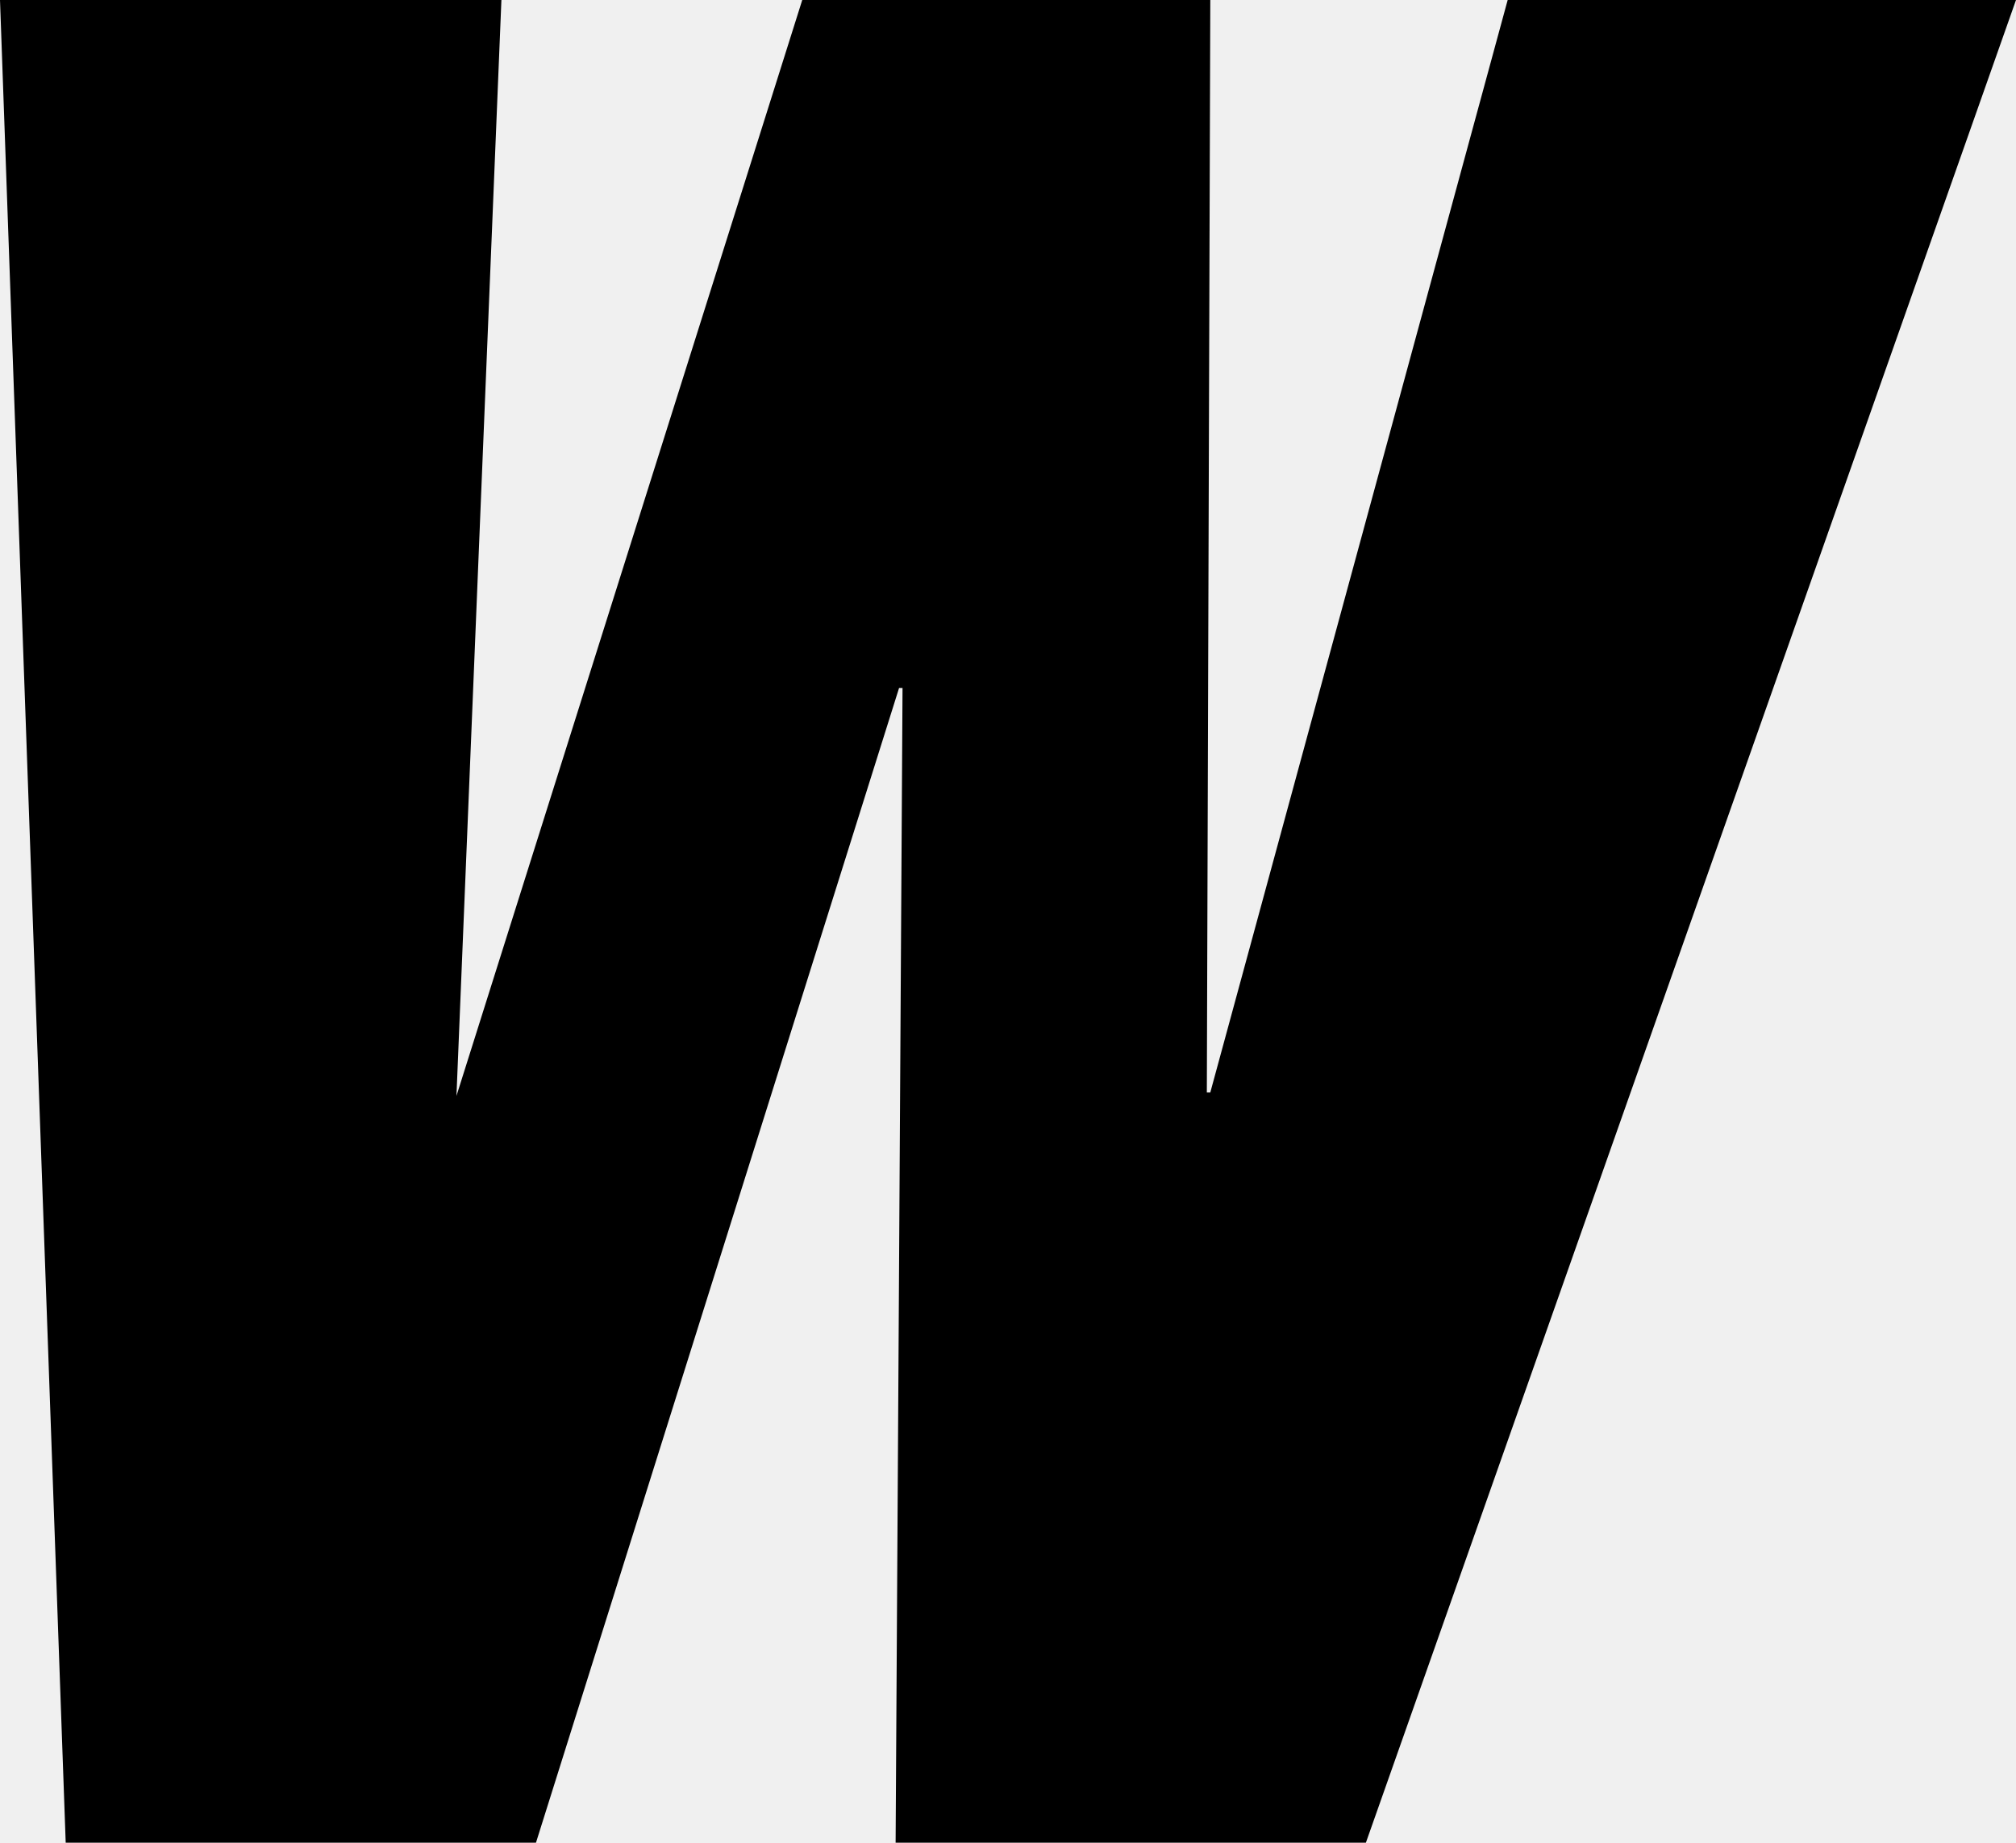
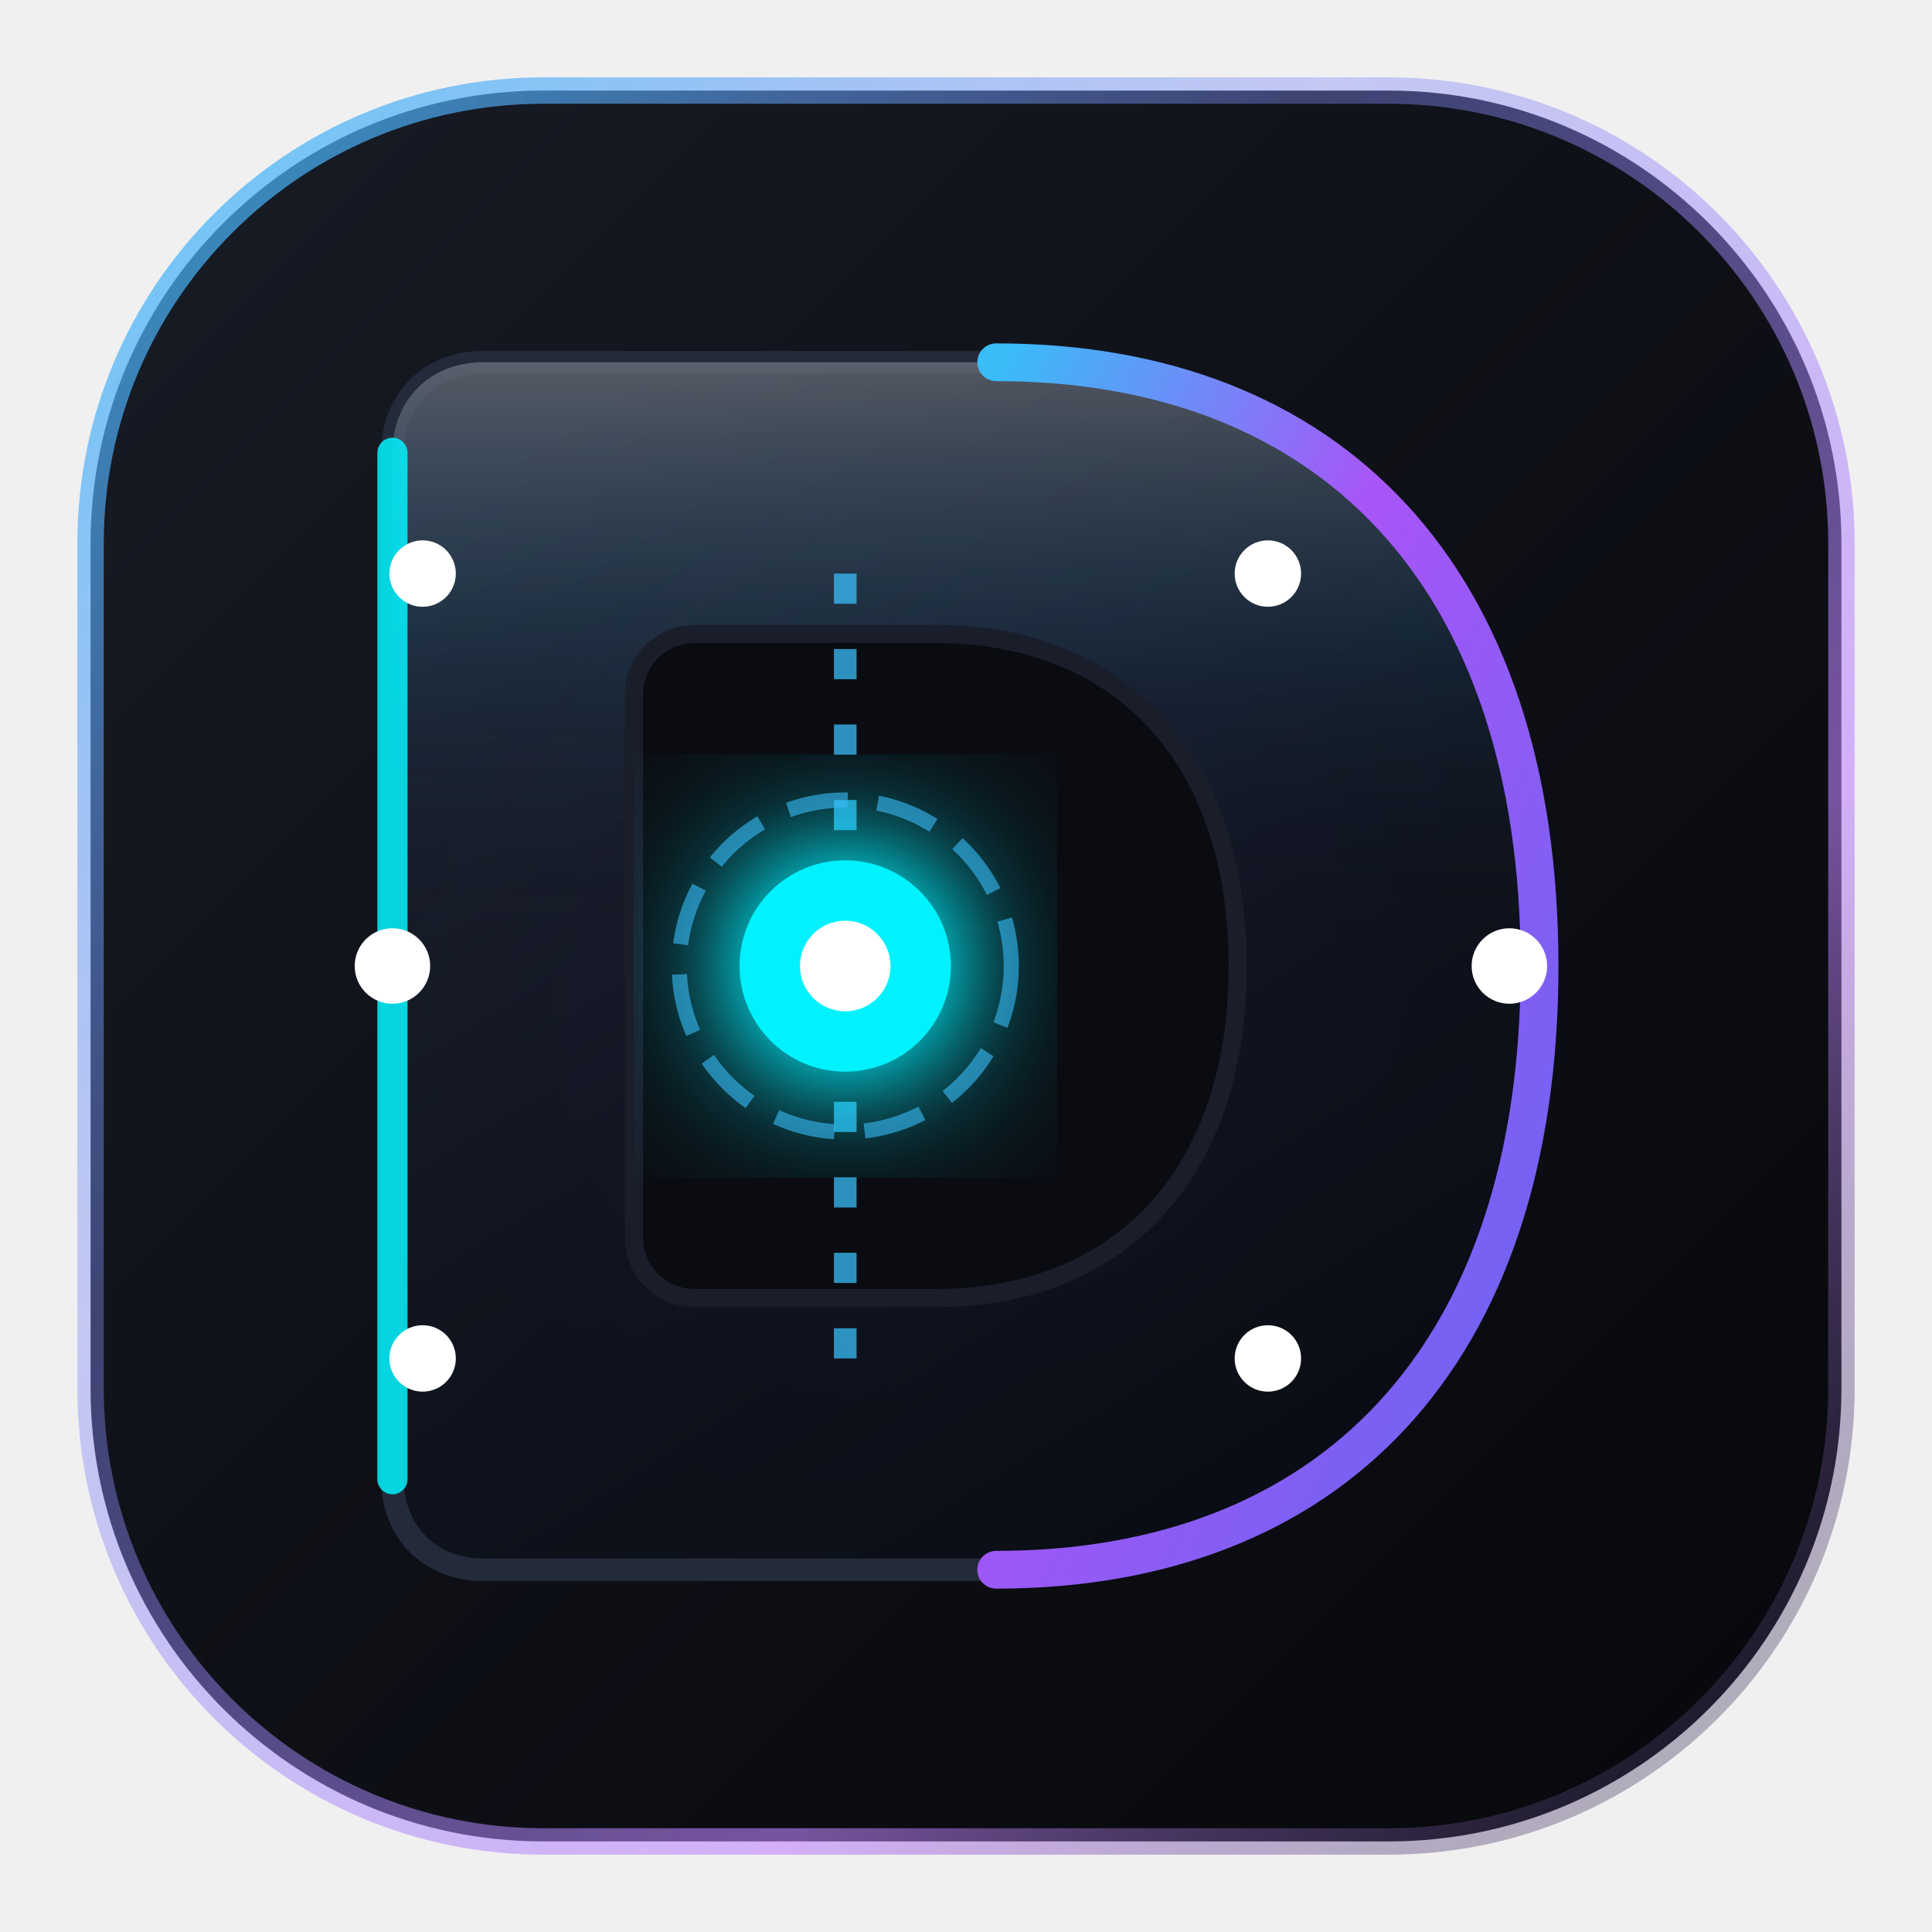
- <svg xmlns="http://www.w3.org/2000/svg" width="100%" height="100%" viewBox="0 0 583 533" version="1.1" xml:space="preserve" style="fill-rule:evenodd;clip-rule:evenodd;stroke-linejoin:round;stroke-miterlimit:2;">
-   <g transform="matrix(1,0,0,1,-246,-251)">
-     <g id="Ebene1">
-       <path d="M246,251L265,784L401,784L506,450L507,450L505,784L641,784L829,251L682,251L596,567L595,567L596,251L478,251L378,568L391,251L246,251Z" />
-     </g>
-   </g>
+ <svg xmlns="http://www.w3.org/2000/svg" viewBox="0 0 128 128" width="100%" height="100%" fill="none">
+   <defs>
+     <linearGradient id="obsidian-base" x1="0%" y1="0%" x2="100%" y2="100%">
+       <stop offset="0%" stop-color="#181c26" />
+       <stop offset="45%" stop-color="#0f1118" />
+       <stop offset="100%" stop-color="#07080c" />
+     </linearGradient>
+     <linearGradient id="obsidian-border" x1="0%" y1="0%" x2="100%" y2="100%">
+       <stop offset="0%" stop-color="#38bdf8" stop-opacity="0.8" />
+       <stop offset="35%" stop-color="#818cf8" stop-opacity="0.4" />
+       <stop offset="70%" stop-color="#c084fc" stop-opacity="0.6" />
+       <stop offset="100%" stop-color="#1e2230" stop-opacity="0.3" />
+     </linearGradient>
+     <linearGradient id="glass-d-body" x1="20%" y1="0%" x2="80%" y2="100%">
+       <stop offset="0%" stop-color="#1e2433" stop-opacity="0.95" />
+       <stop offset="50%" stop-color="#111520" stop-opacity="0.9" />
+       <stop offset="100%" stop-color="#090c13" stop-opacity="0.98" />
+     </linearGradient>
+     <linearGradient id="violet-rim-grad" x1="0%" y1="0%" x2="100%" y2="100%">
+       <stop offset="0%" stop-color="#38bdf8" />
+       <stop offset="40%" stop-color="#a855f7" />
+       <stop offset="100%" stop-color="#6366f1" />
+     </linearGradient>
+     <linearGradient id="cyan-conduit" x1="0%" y1="0%" x2="100%" y2="0%">
+       <stop offset="0%" stop-color="#00f2fe" />
+       <stop offset="70%" stop-color="#38bdf8" />
+       <stop offset="100%" stop-color="#0284c7" />
+     </linearGradient>
+     <linearGradient id="mid-conduit" x1="0%" y1="0%" x2="100%" y2="0%">
+       <stop offset="0%" stop-color="#38bdf8" />
+       <stop offset="50%" stop-color="#60a5fa" />
+       <stop offset="100%" stop-color="#818cf8" />
+     </linearGradient>
+     <linearGradient id="bot-conduit" x1="0%" y1="0%" x2="100%" y2="0%">
+       <stop offset="0%" stop-color="#a855f7" />
+       <stop offset="70%" stop-color="#8b5cf6" />
+       <stop offset="100%" stop-color="#4f46e5" />
+     </linearGradient>
+     <linearGradient id="glass-specular" x1="0%" y1="0%" x2="0%" y2="100%">
+       <stop offset="0%" stop-color="#ffffff" stop-opacity="0.25" />
+       <stop offset="50%" stop-color="#38bdf8" stop-opacity="0.08" />
+       <stop offset="100%" stop-color="#000000" stop-opacity="0" />
+     </linearGradient>
+     <filter id="nexus-glow" x="-50%" y="-50%" width="200%" height="200%">
+       <feGaussianBlur stdDeviation="3" result="blur1" />
+       <feGaussianBlur stdDeviation="6" result="blur2" />
+       <feMerge>
+         <feMergeNode in="blur2" />
+         <feMergeNode in="blur1" />
+         <feMergeNode in="SourceGraphic" />
+       </feMerge>
+     </filter>
+     <radialGradient id="core-ambient" cx="50%" cy="50%" r="50%">
+       <stop offset="0%" stop-color="#0284c7" stop-opacity="0.35" />
+       <stop offset="60%" stop-color="#7c3aed" stop-opacity="0.15" />
+       <stop offset="100%" stop-color="#000000" stop-opacity="0" />
+     </radialGradient>
+   </defs>
+   <rect x="6" y="6" width="116" height="116" rx="30" fill="url(#obsidian-base)" />
+   <rect x="6" y="6" width="116" height="116" rx="30" stroke="url(#obsidian-border)" stroke-width="1.75" />
+   <circle cx="64" cy="64" r="42" fill="url(#core-ambient)" />
+   <path d="M 32 24            L 66 24            C 88 24, 102 38, 102 64            C 102 90, 88 104, 66 104            L 32 104            C 28.5 104, 26 101.5, 26 98            L 26 30            C 26 26.5, 28.5 24, 32 24 Z" fill="url(#glass-d-body)" stroke="#232a3a" stroke-width="1.5" />
+   <path d="M 32 24            L 66 24            C 88 24, 102 38, 102 64            L 26 64            L 26 30            C 26 26.5, 28.5 24, 32 24 Z" fill="url(#glass-specular)" />
+   <path d="M 46 42            L 62 42            C 74 42, 82 50, 82 64            C 82 78, 74 86, 62 86            L 46 86            C 43.8 86, 42 84.2, 42 82            L 42 46            C 42 43.8, 43.8 42, 46 42 Z" fill="#0a0c12" stroke="#1a1e2b" stroke-width="1.2" />
+   <path d="M 66 24            C 88 24, 102 38, 102 64            C 102 90, 88 104, 66 104" stroke="url(#violet-rim-grad)" stroke-width="2.5" stroke-linecap="round" />
+   <line x1="26" y1="30" x2="26" y2="98" stroke="#00f2fe" stroke-width="2" stroke-linecap="round" opacity="0.85" />
+   <path d="M 28 38 L 84 38" stroke="url(#cyan-conduit)" stroke-width="2.2" stroke-linecap="round" filter="url(#nexus-glow)" />
+   <circle cx="28" cy="38" r="2.2" fill="#ffffff" />
+   <circle cx="84" cy="38" r="2.2" fill="#ffffff" />
+   <path d="M 26 64 L 100 64" stroke="url(#mid-conduit)" stroke-width="2.5" stroke-linecap="round" filter="url(#nexus-glow)" />
+   <circle cx="26" cy="64" r="2.5" fill="#ffffff" />
+   <circle cx="100" cy="64" r="2.5" fill="#ffffff" />
+   <path d="M 28 90 L 84 90" stroke="url(#bot-conduit)" stroke-width="2.2" stroke-linecap="round" filter="url(#nexus-glow)" />
+   <circle cx="28" cy="90" r="2.2" fill="#ffffff" />
+   <circle cx="84" cy="90" r="2.2" fill="#ffffff" />
+   <line x1="56" y1="38" x2="56" y2="90" stroke="#38bdf8" stroke-width="1.5" stroke-dasharray="2 3" opacity="0.75" />
+   <circle cx="56" cy="64" r="7" fill="#00f2fe" filter="url(#nexus-glow)" />
+   <circle cx="56" cy="64" r="3" fill="#ffffff" />
+   <circle cx="56" cy="64" r="11" stroke="#38bdf8" stroke-width="1" stroke-dasharray="4 2" opacity="0.6" />
</svg>
